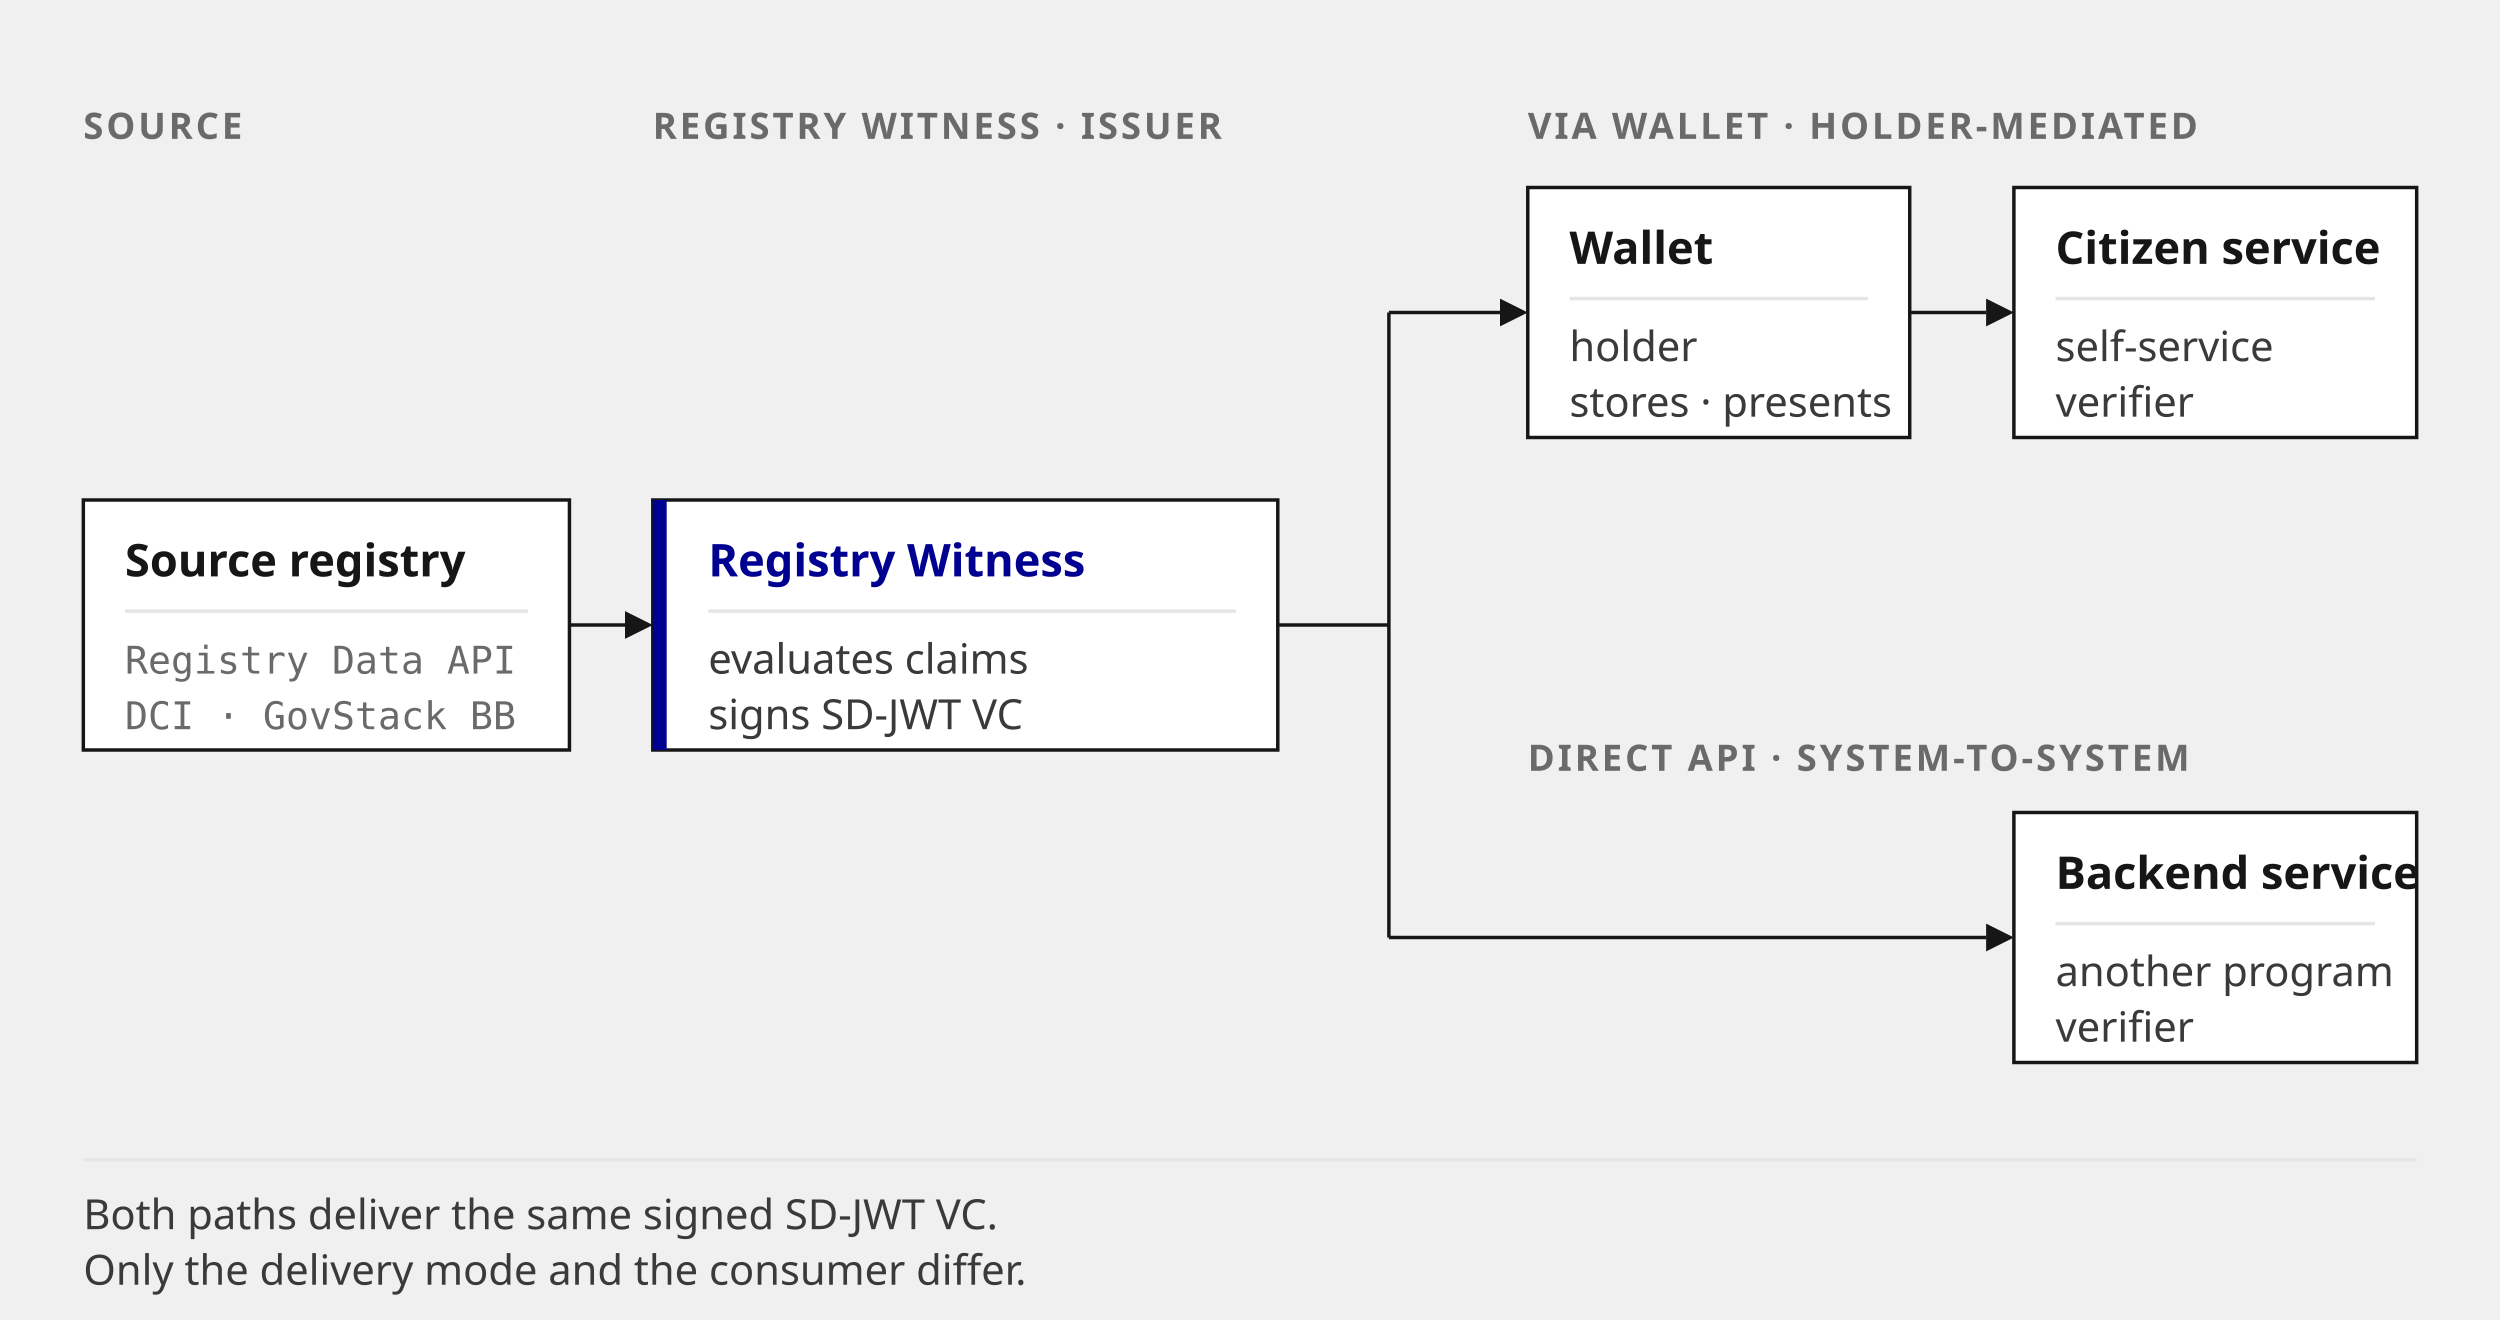
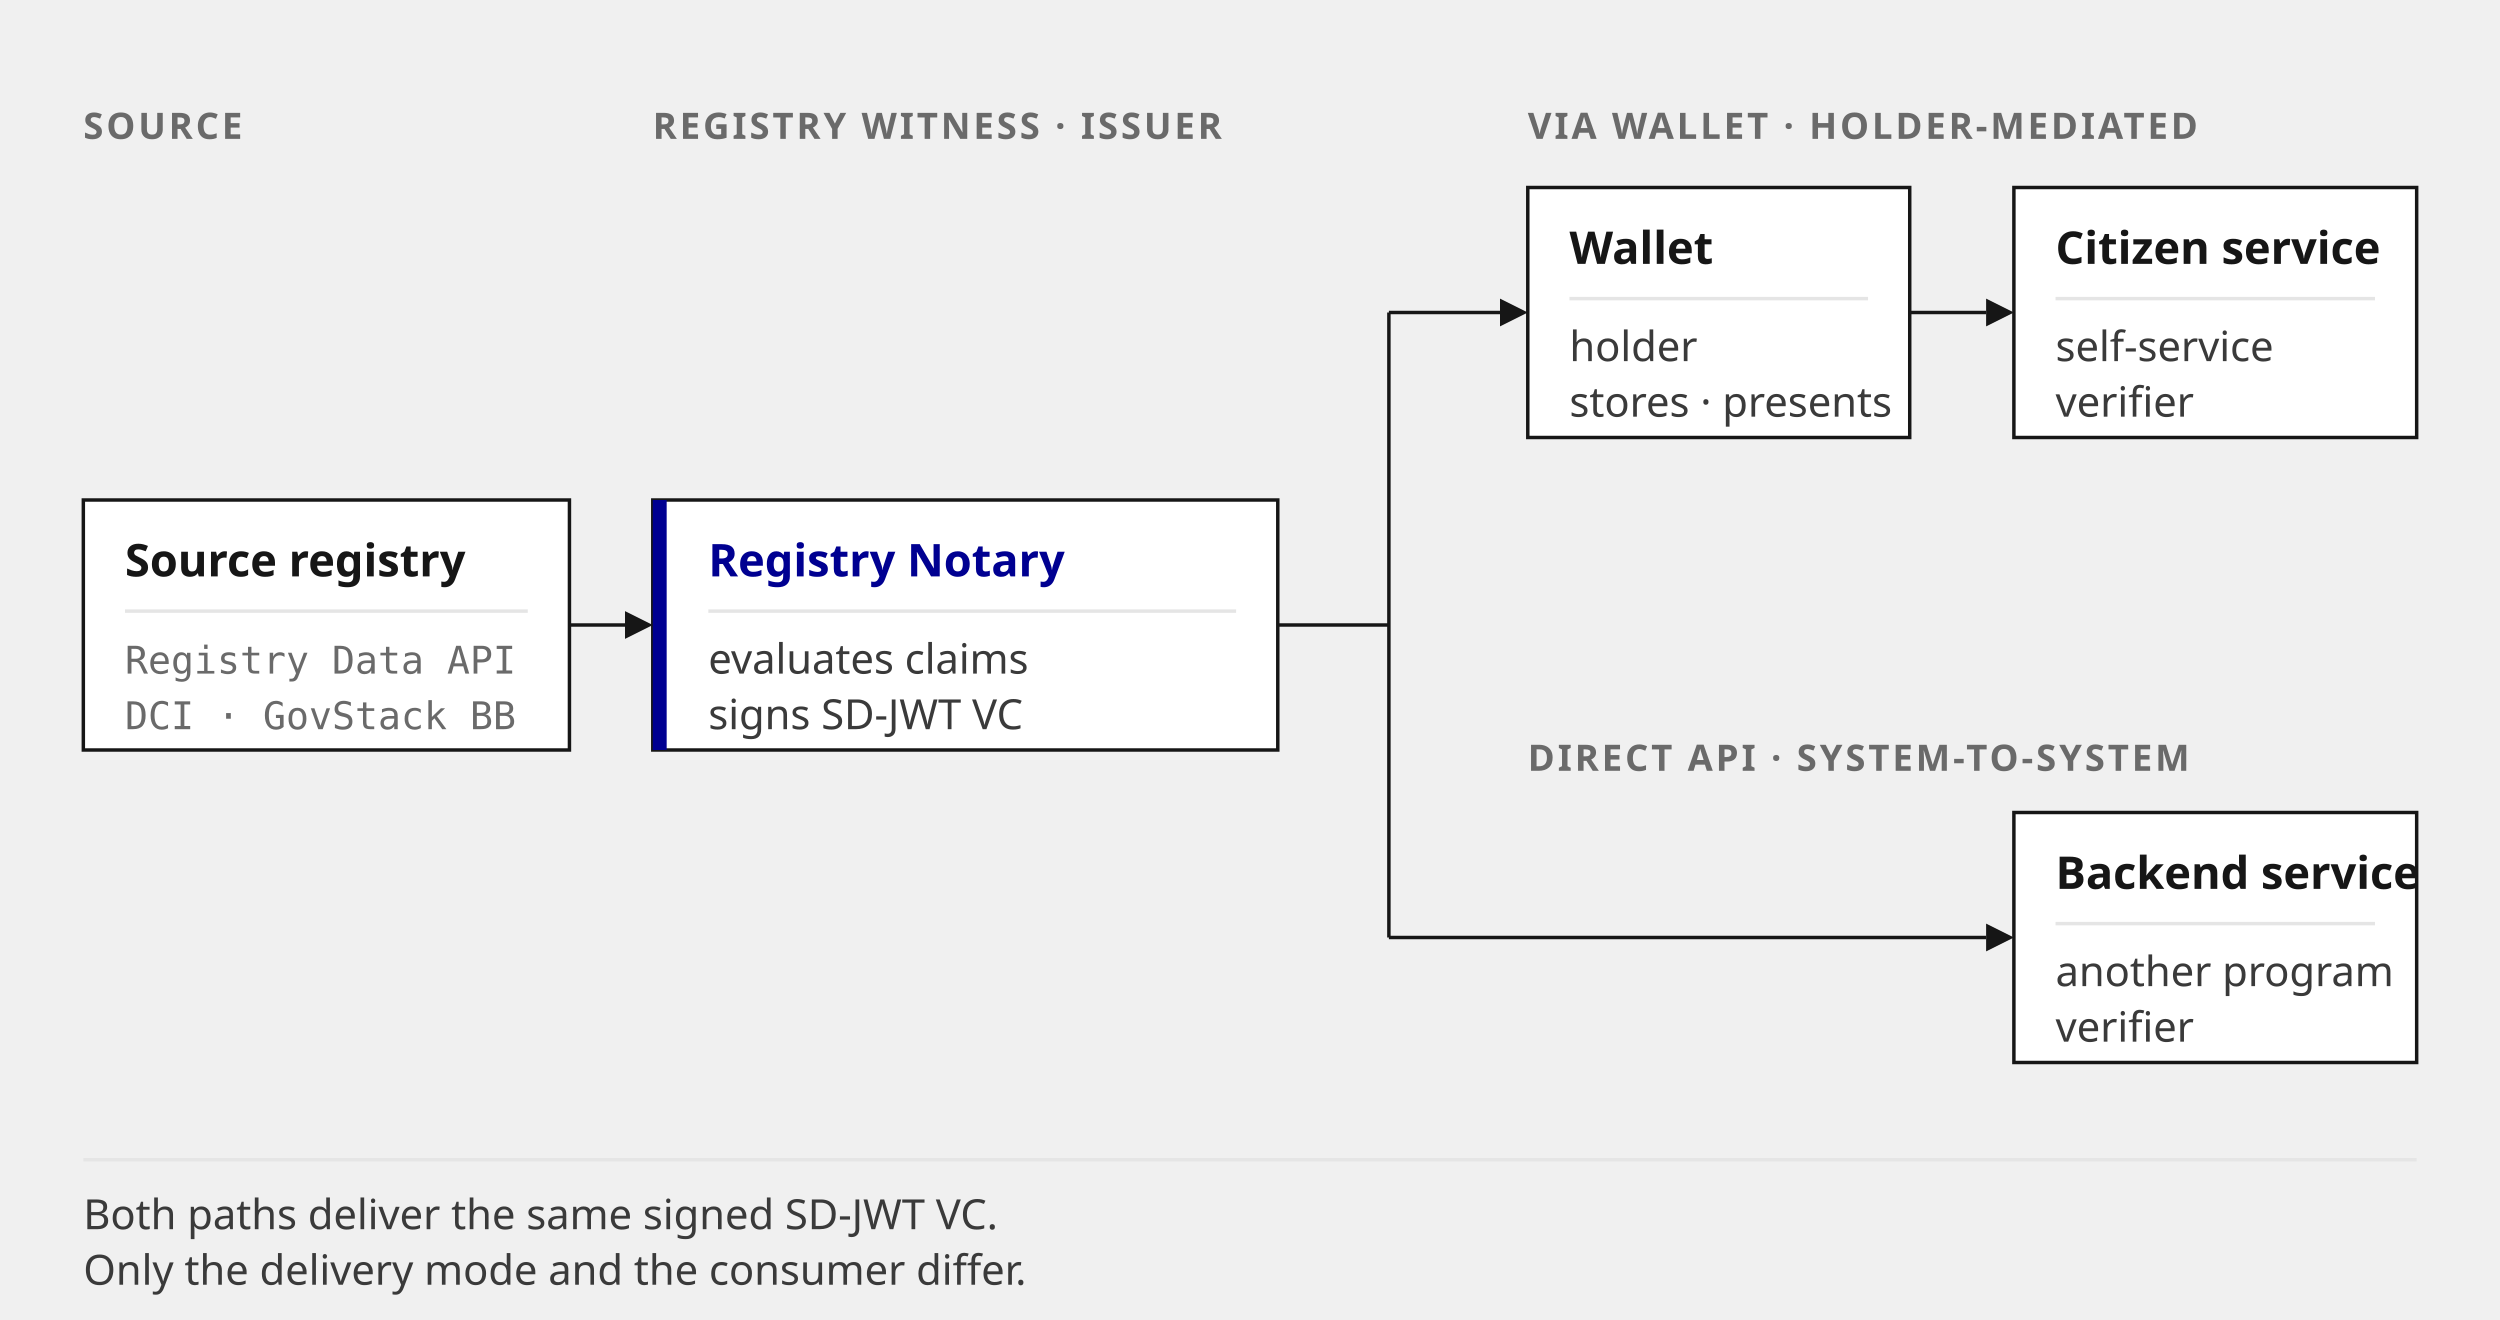
<svg xmlns="http://www.w3.org/2000/svg" viewBox="0 0 720 380" role="img" aria-labelledby="w-title w-desc" fill="none">
  <style>
    .h { font: 600 13px 'Public Sans', system-ui, sans-serif; fill: #161616; }
    .m { font: 600 10.5px 'Public Sans', system-ui, sans-serif; fill: #6a6a6a; letter-spacing: 0.08em; }
    .c { font: 400 11px 'IBM Plex Mono', ui-monospace, monospace; fill: #6a6a6a; }
    .b { font: 400 12px 'Public Sans', system-ui, sans-serif; fill: #3a3a3a; }
    .a { font: 600 13px 'Public Sans', system-ui, sans-serif; fill: #000091; }
  </style>
  <text x="24" y="40" class="m">SOURCE</text>
  <text x="188" y="40" class="m">REGISTRY WITNESS · ISSUER</text>
  <text x="440" y="40" class="m">VIA WALLET · HOLDER-MEDIATED</text>
  <rect x="24" y="144" width="140" height="72" fill="#ffffff" stroke="#161616" stroke-width="1" />
  <text x="36" y="166" class="h">Source registry</text>
  <line x1="36" y1="176" x2="152" y2="176" stroke="#e5e5e5" />
  <text x="36" y="194" class="c">Registry Data API</text>
  <text x="36" y="210" class="c">DCI · GovStack BB</text>
  <rect x="188" y="144" width="180" height="72" fill="#ffffff" stroke="#161616" stroke-width="1" />
  <rect x="188" y="144" width="4" height="72" fill="#000091" />
-   <text x="204" y="166" class="a">Registry Witness</text>
+   <text x="204" y="166" class="a">Registry Notary</text>
  <line x1="204" y1="176" x2="356" y2="176" stroke="#e5e5e5" />
  <text x="204" y="194" class="b">evaluates claims</text>
  <text x="204" y="210" class="b">signs SD-JWT VC</text>
  <rect x="440" y="54" width="110" height="72" fill="#ffffff" stroke="#161616" stroke-width="1" />
  <text x="452" y="76" class="h">Wallet</text>
  <line x1="452" y1="86" x2="538" y2="86" stroke="#e5e5e5" />
  <text x="452" y="104" class="b">holder</text>
  <text x="452" y="120" class="b">stores · presents</text>
  <rect x="580" y="54" width="116" height="72" fill="#ffffff" stroke="#161616" stroke-width="1" />
  <text x="592" y="76" class="h">Citizen service</text>
  <line x1="592" y1="86" x2="684" y2="86" stroke="#e5e5e5" />
  <text x="592" y="104" class="b">self-service</text>
  <text x="592" y="120" class="b">verifier</text>
  <rect x="580" y="234" width="116" height="72" fill="#ffffff" stroke="#161616" stroke-width="1" />
  <text x="592" y="256" class="h">Backend service</text>
  <line x1="592" y1="266" x2="684" y2="266" stroke="#e5e5e5" />
  <text x="592" y="284" class="b">another program</text>
  <text x="592" y="300" class="b">verifier</text>
  <text x="440" y="222" class="m">DIRECT API · SYSTEM-TO-SYSTEM</text>
  <line x1="164" y1="180" x2="180" y2="180" stroke="#161616" />
  <polygon points="188,180 180,176 180,184" fill="#161616" />
  <line x1="368" y1="180" x2="400" y2="180" stroke="#161616" />
  <line x1="400" y1="180" x2="400" y2="90" stroke="#161616" />
  <line x1="400" y1="90" x2="432" y2="90" stroke="#161616" />
  <polygon points="440,90 432,86 432,94" fill="#161616" />
  <line x1="550" y1="90" x2="572" y2="90" stroke="#161616" />
  <polygon points="580,90 572,86 572,94" fill="#161616" />
  <line x1="400" y1="180" x2="400" y2="270" stroke="#161616" />
  <line x1="400" y1="270" x2="572" y2="270" stroke="#161616" />
  <polygon points="580,270 572,266 572,274" fill="#161616" />
  <line x1="24" y1="334" x2="696" y2="334" stroke="#e5e5e5" />
  <text x="24" y="354" class="b">Both paths deliver the same signed SD-JWT VC.</text>
  <text x="24" y="370" class="b">Only the delivery mode and the consumer differ.</text>
</svg>
